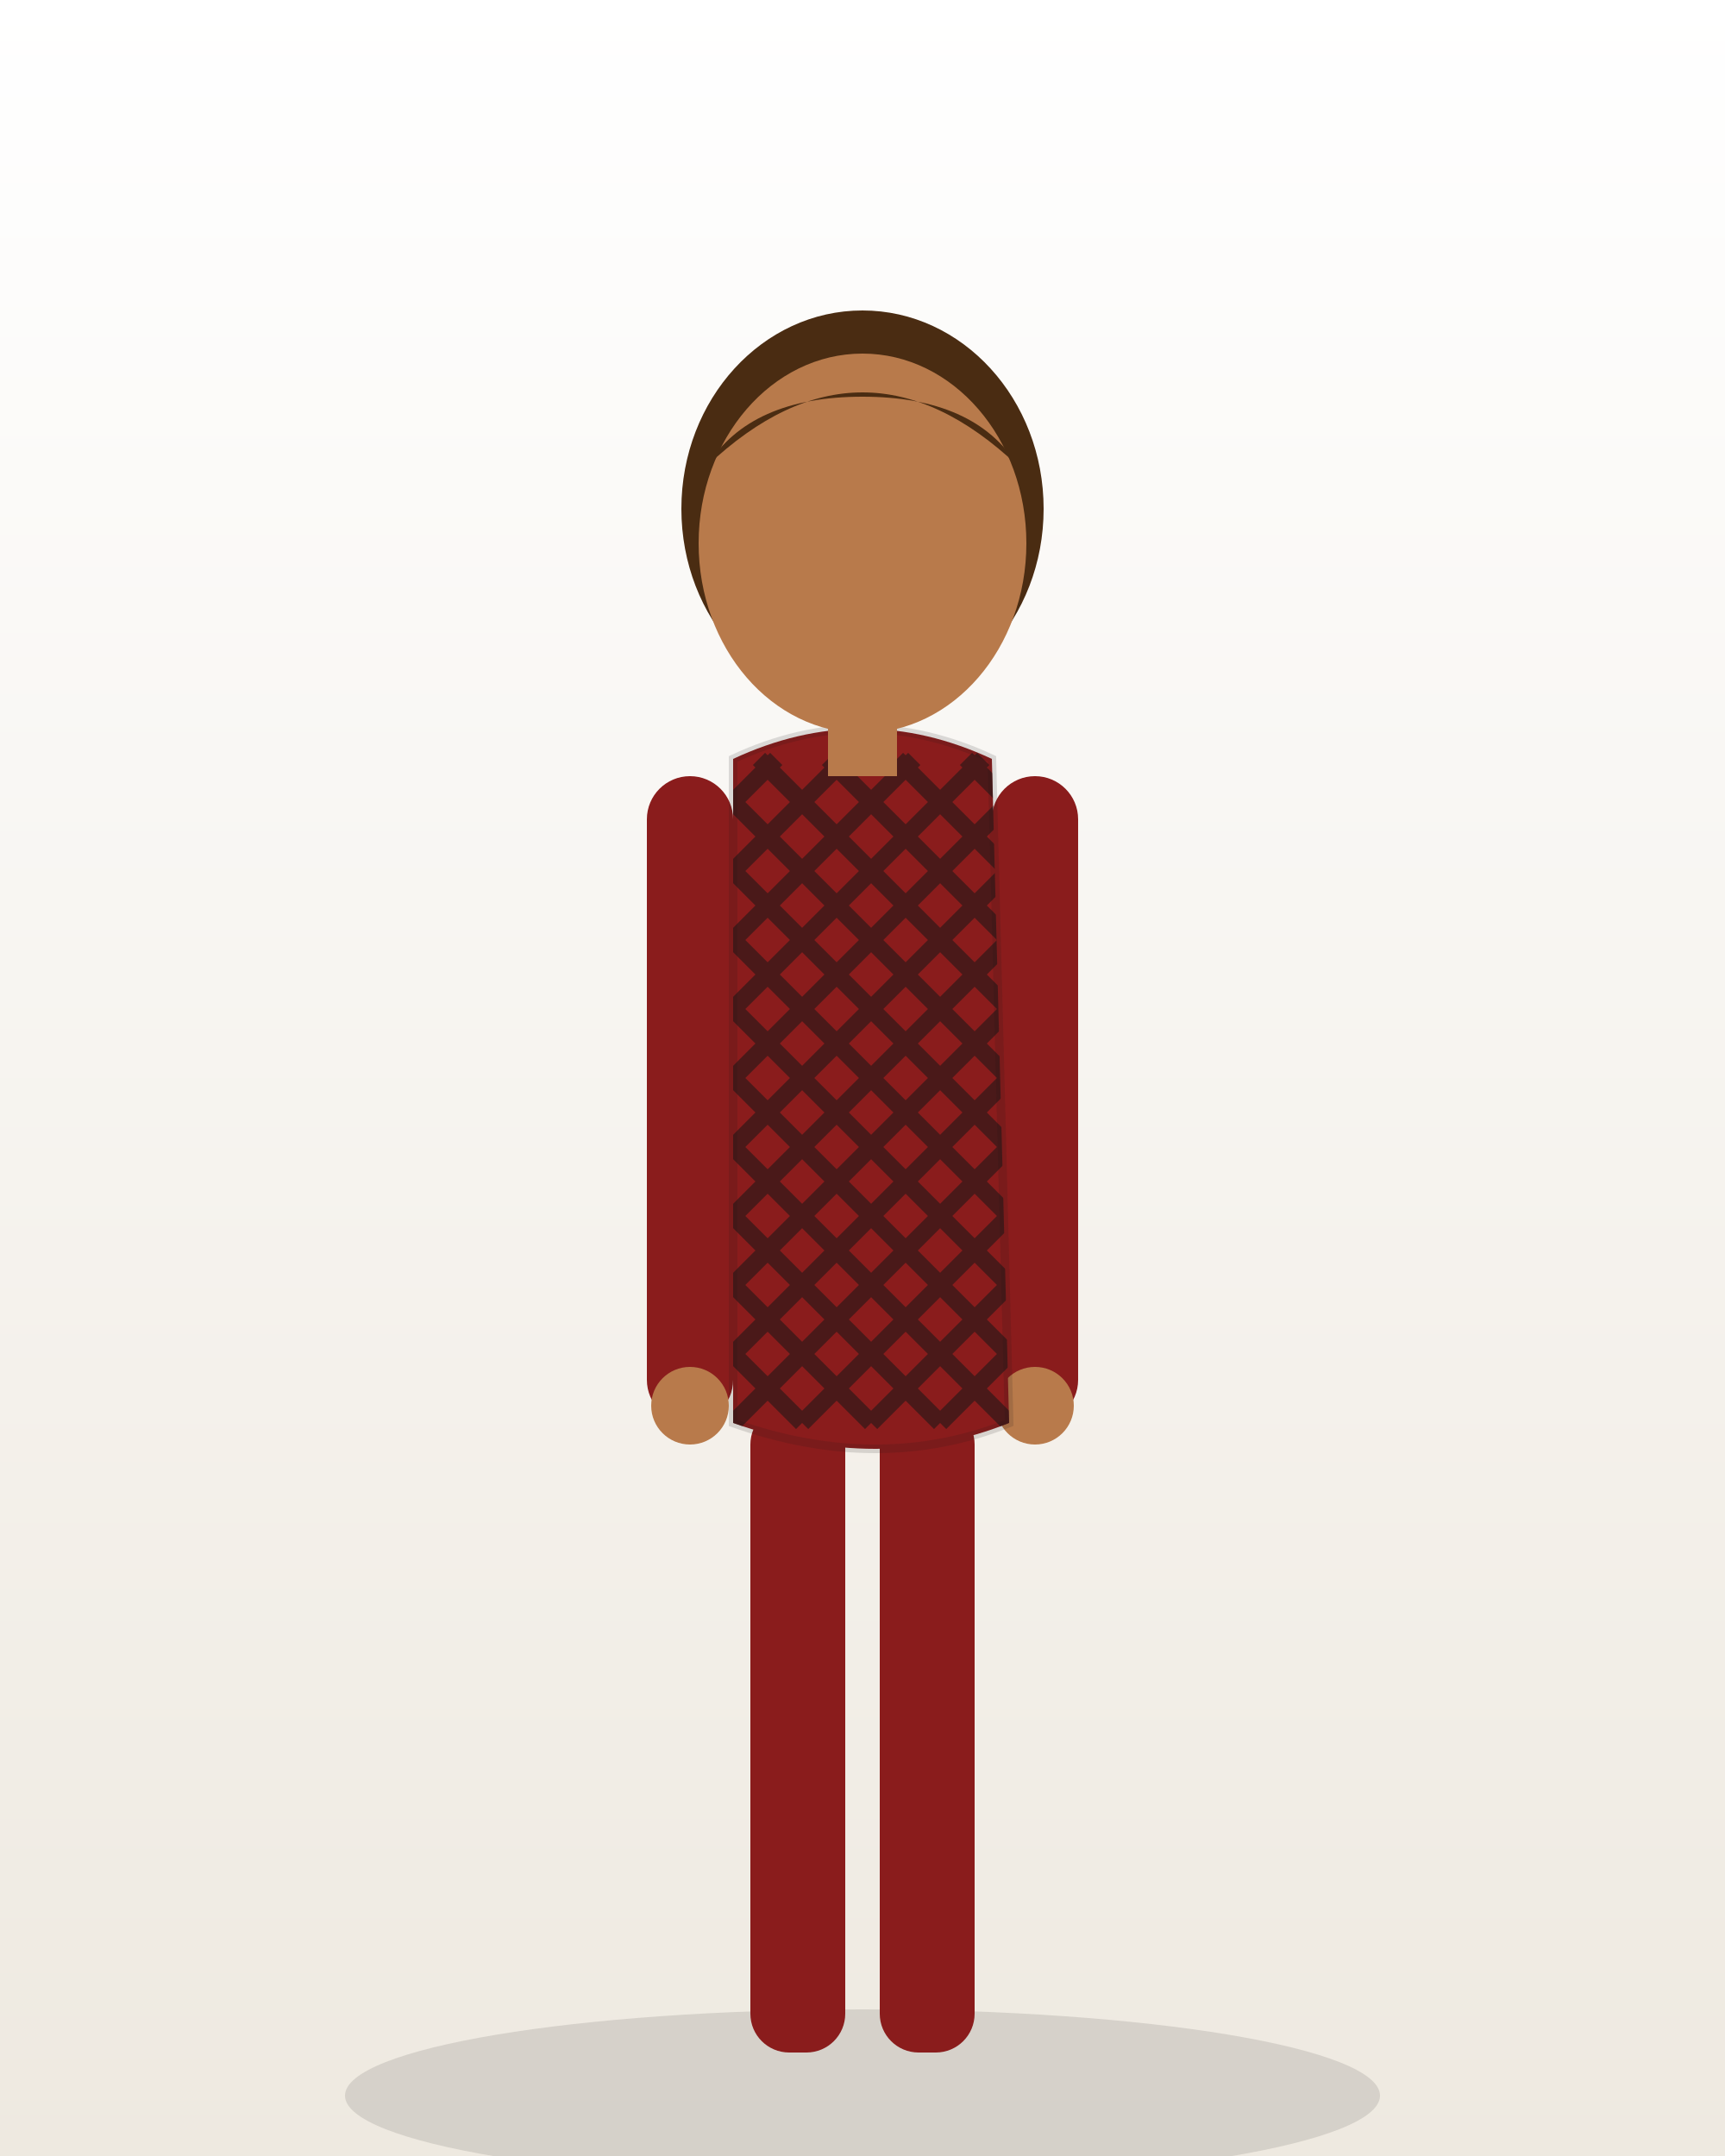
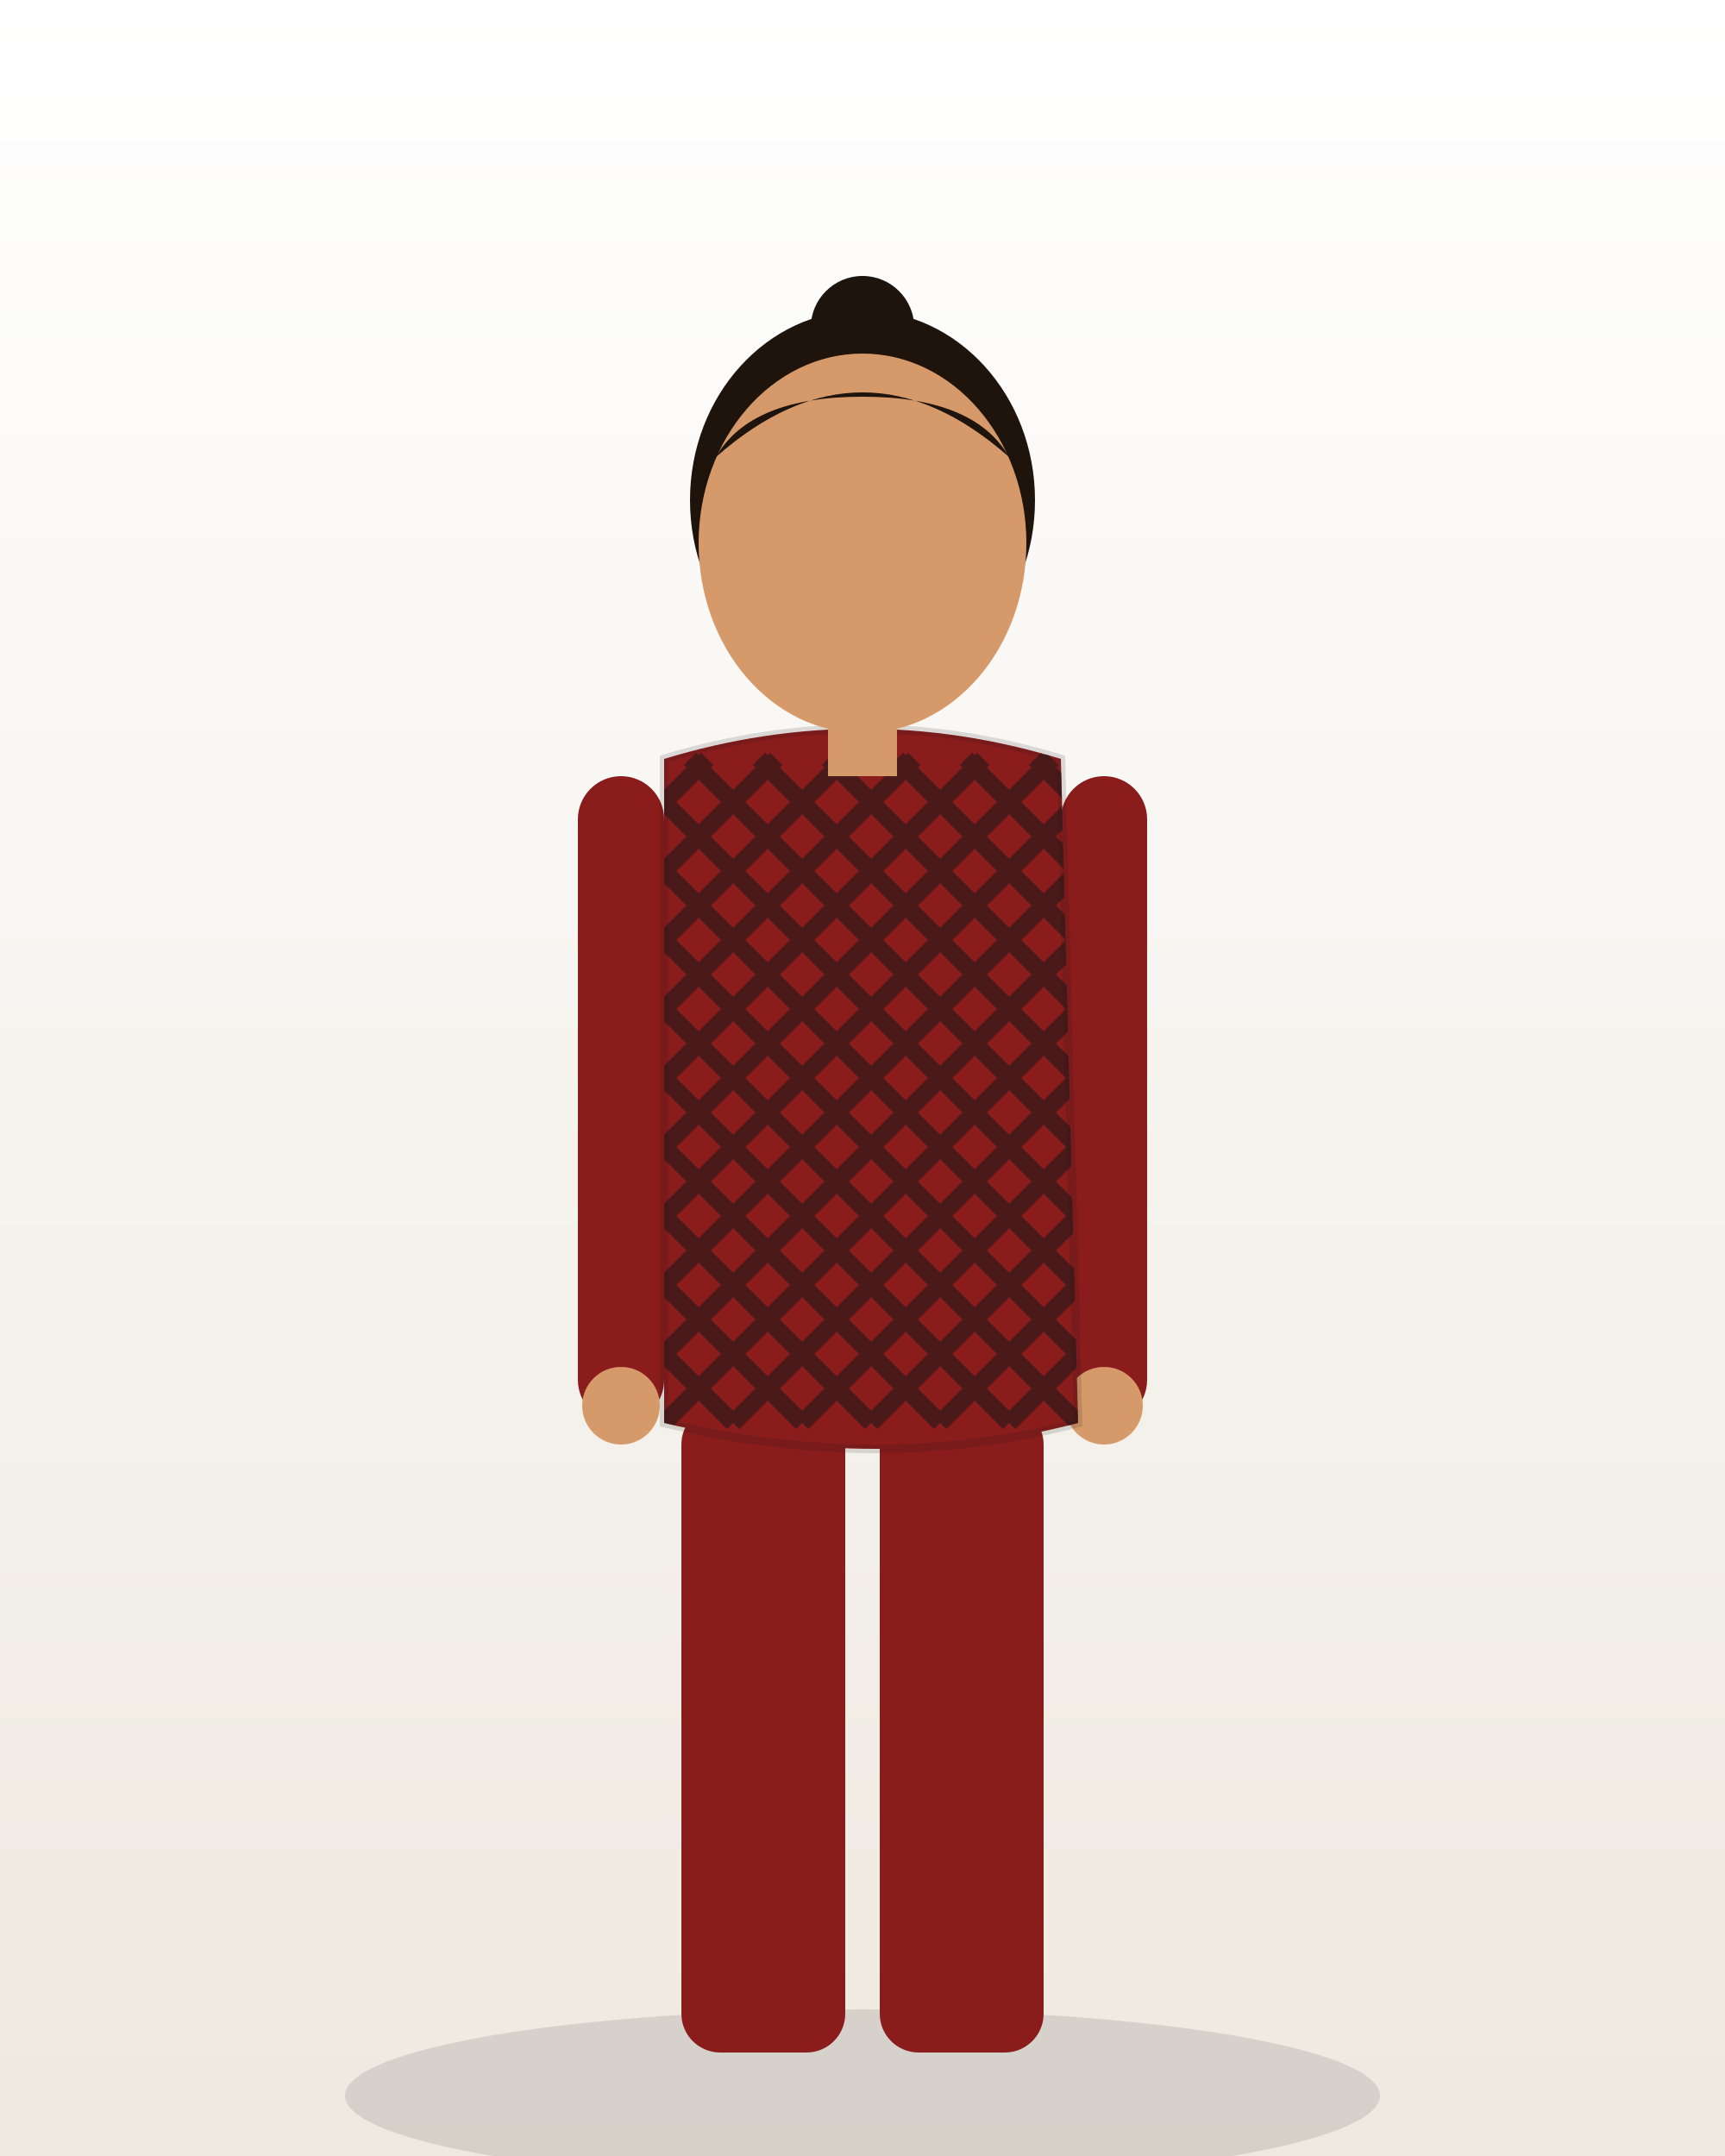
<svg xmlns="http://www.w3.org/2000/svg" width="400" height="500" viewBox="0 0 400 500" role="img" aria-label="Red Plaid Pyjamas illustration">
  <defs>
    <linearGradient id="g-pj-red-plaid" x1="0" y1="0" x2="0" y2="1">
      <stop offset="0" stop-color="#ffffff" />
      <stop offset="1" stop-color="#eee9e0" />
    </linearGradient>
  </defs>
  <rect width="400" height="500" fill="url(#g-pj-red-plaid)" />
  <ellipse cx="200" cy="486" rx="120" ry="20" fill="#1c1a17" opacity="0.12" />
  <clipPath id="t-pj-red-plaid">
-     <path d="M170 176     q30 -14 60 0     l4 154     q-30 12 -64 0 Z" />
+     <path d="M154 176     q46 -14 92 0     l4 154     q-46 12 -96 0 Z" />
  </clipPath>
-   <rect x="174" y="326" width="22" height="150" rx="9" fill="#8A1C1C" />
-   <rect x="204" y="326" width="22" height="150" rx="9" fill="#8A1C1C" />
-   <rect x="150" y="180" width="20" height="150" rx="10" fill="#8A1C1C" />
-   <rect x="230" y="180" width="20" height="150" rx="10" fill="#8A1C1C" />
-   <circle cx="160" cy="326" r="9" fill="#B87A4B" />
-   <circle cx="240" cy="326" r="9" fill="#B87A4B" />
-   <path d="M170 176     q30 -14 60 0     l4 154     q-30 12 -64 0 Z" fill="#8A1C1C" stroke="#1c1a17" stroke-opacity="0.14" stroke-width="2" />
+   <rect x="158" y="326" width="38" height="150" rx="9" fill="#8A1C1C" />
+   <rect x="204" y="326" width="38" height="150" rx="9" fill="#8A1C1C" />
+   <rect x="134" y="180" width="20" height="150" rx="10" fill="#8A1C1C" />
+   <rect x="246" y="180" width="20" height="150" rx="10" fill="#8A1C1C" />
+   <circle cx="144" cy="326" r="9" fill="#D69A6A" />
+   <circle cx="256" cy="326" r="9" fill="#D69A6A" />
+   <path d="M154 176     q46 -14 92 0     l4 154     q-46 12 -96 0 Z" fill="#8A1C1C" stroke="#1c1a17" stroke-opacity="0.14" stroke-width="2" />
  <g clip-path="url(#t-pj-red-plaid)">
    <g stroke="#161616" stroke-width="4" opacity="0.55">
+       <line x1="0" y1="176" x2="154" y2="330" />
      <line x1="16" y1="176" x2="170" y2="330" />
      <line x1="32" y1="176" x2="186" y2="330" />
      <line x1="48" y1="176" x2="202" y2="330" />
      <line x1="64" y1="176" x2="218" y2="330" />
      <line x1="80" y1="176" x2="234" y2="330" />
      <line x1="96" y1="176" x2="250" y2="330" />
      <line x1="112" y1="176" x2="266" y2="330" />
      <line x1="128" y1="176" x2="282" y2="330" />
      <line x1="144" y1="176" x2="298" y2="330" />
      <line x1="160" y1="176" x2="314" y2="330" />
      <line x1="176" y1="176" x2="330" y2="330" />
      <line x1="192" y1="176" x2="346" y2="330" />
      <line x1="208" y1="176" x2="362" y2="330" />
      <line x1="224" y1="176" x2="378" y2="330" />
+       <line x1="240" y1="176" x2="394" y2="330" />
+       <line x1="404" y1="176" x2="250" y2="330" />
      <line x1="388" y1="176" x2="234" y2="330" />
      <line x1="372" y1="176" x2="218" y2="330" />
      <line x1="356" y1="176" x2="202" y2="330" />
      <line x1="340" y1="176" x2="186" y2="330" />
      <line x1="324" y1="176" x2="170" y2="330" />
      <line x1="308" y1="176" x2="154" y2="330" />
      <line x1="292" y1="176" x2="138" y2="330" />
      <line x1="276" y1="176" x2="122" y2="330" />
      <line x1="260" y1="176" x2="106" y2="330" />
      <line x1="244" y1="176" x2="90" y2="330" />
      <line x1="228" y1="176" x2="74" y2="330" />
      <line x1="212" y1="176" x2="58" y2="330" />
      <line x1="196" y1="176" x2="42" y2="330" />
      <line x1="180" y1="176" x2="26" y2="330" />
+       <line x1="164" y1="176" x2="10" y2="330" />
    </g>
  </g>
-   <rect x="192" y="150" width="16" height="30" fill="#B87A4B" />
-   <ellipse cx="200" cy="118" rx="42" ry="46" fill="#4A2C12" />
-   <ellipse cx="200" cy="126" rx="38" ry="44" fill="#B87A4B" />
-   <path d="M164 108 q36 -34 72 0 q-10 -16 -36 -16 q-26 0 -36 16 Z" fill="#4A2C12" />
+   <rect x="192" y="150" width="16" height="30" fill="#D69A6A" />
+   <ellipse cx="200" cy="116" rx="40" ry="44" fill="#1E140C" />
+   <circle cx="200" cy="76" r="12" fill="#1E140C" />
+   <ellipse cx="200" cy="126" rx="38" ry="44" fill="#D69A6A" />
+   <path d="M166 106 q34 -30 68 0 q-8 -14 -34 -14 q-26 0 -34 14 Z" fill="#1E140C" />
</svg>
